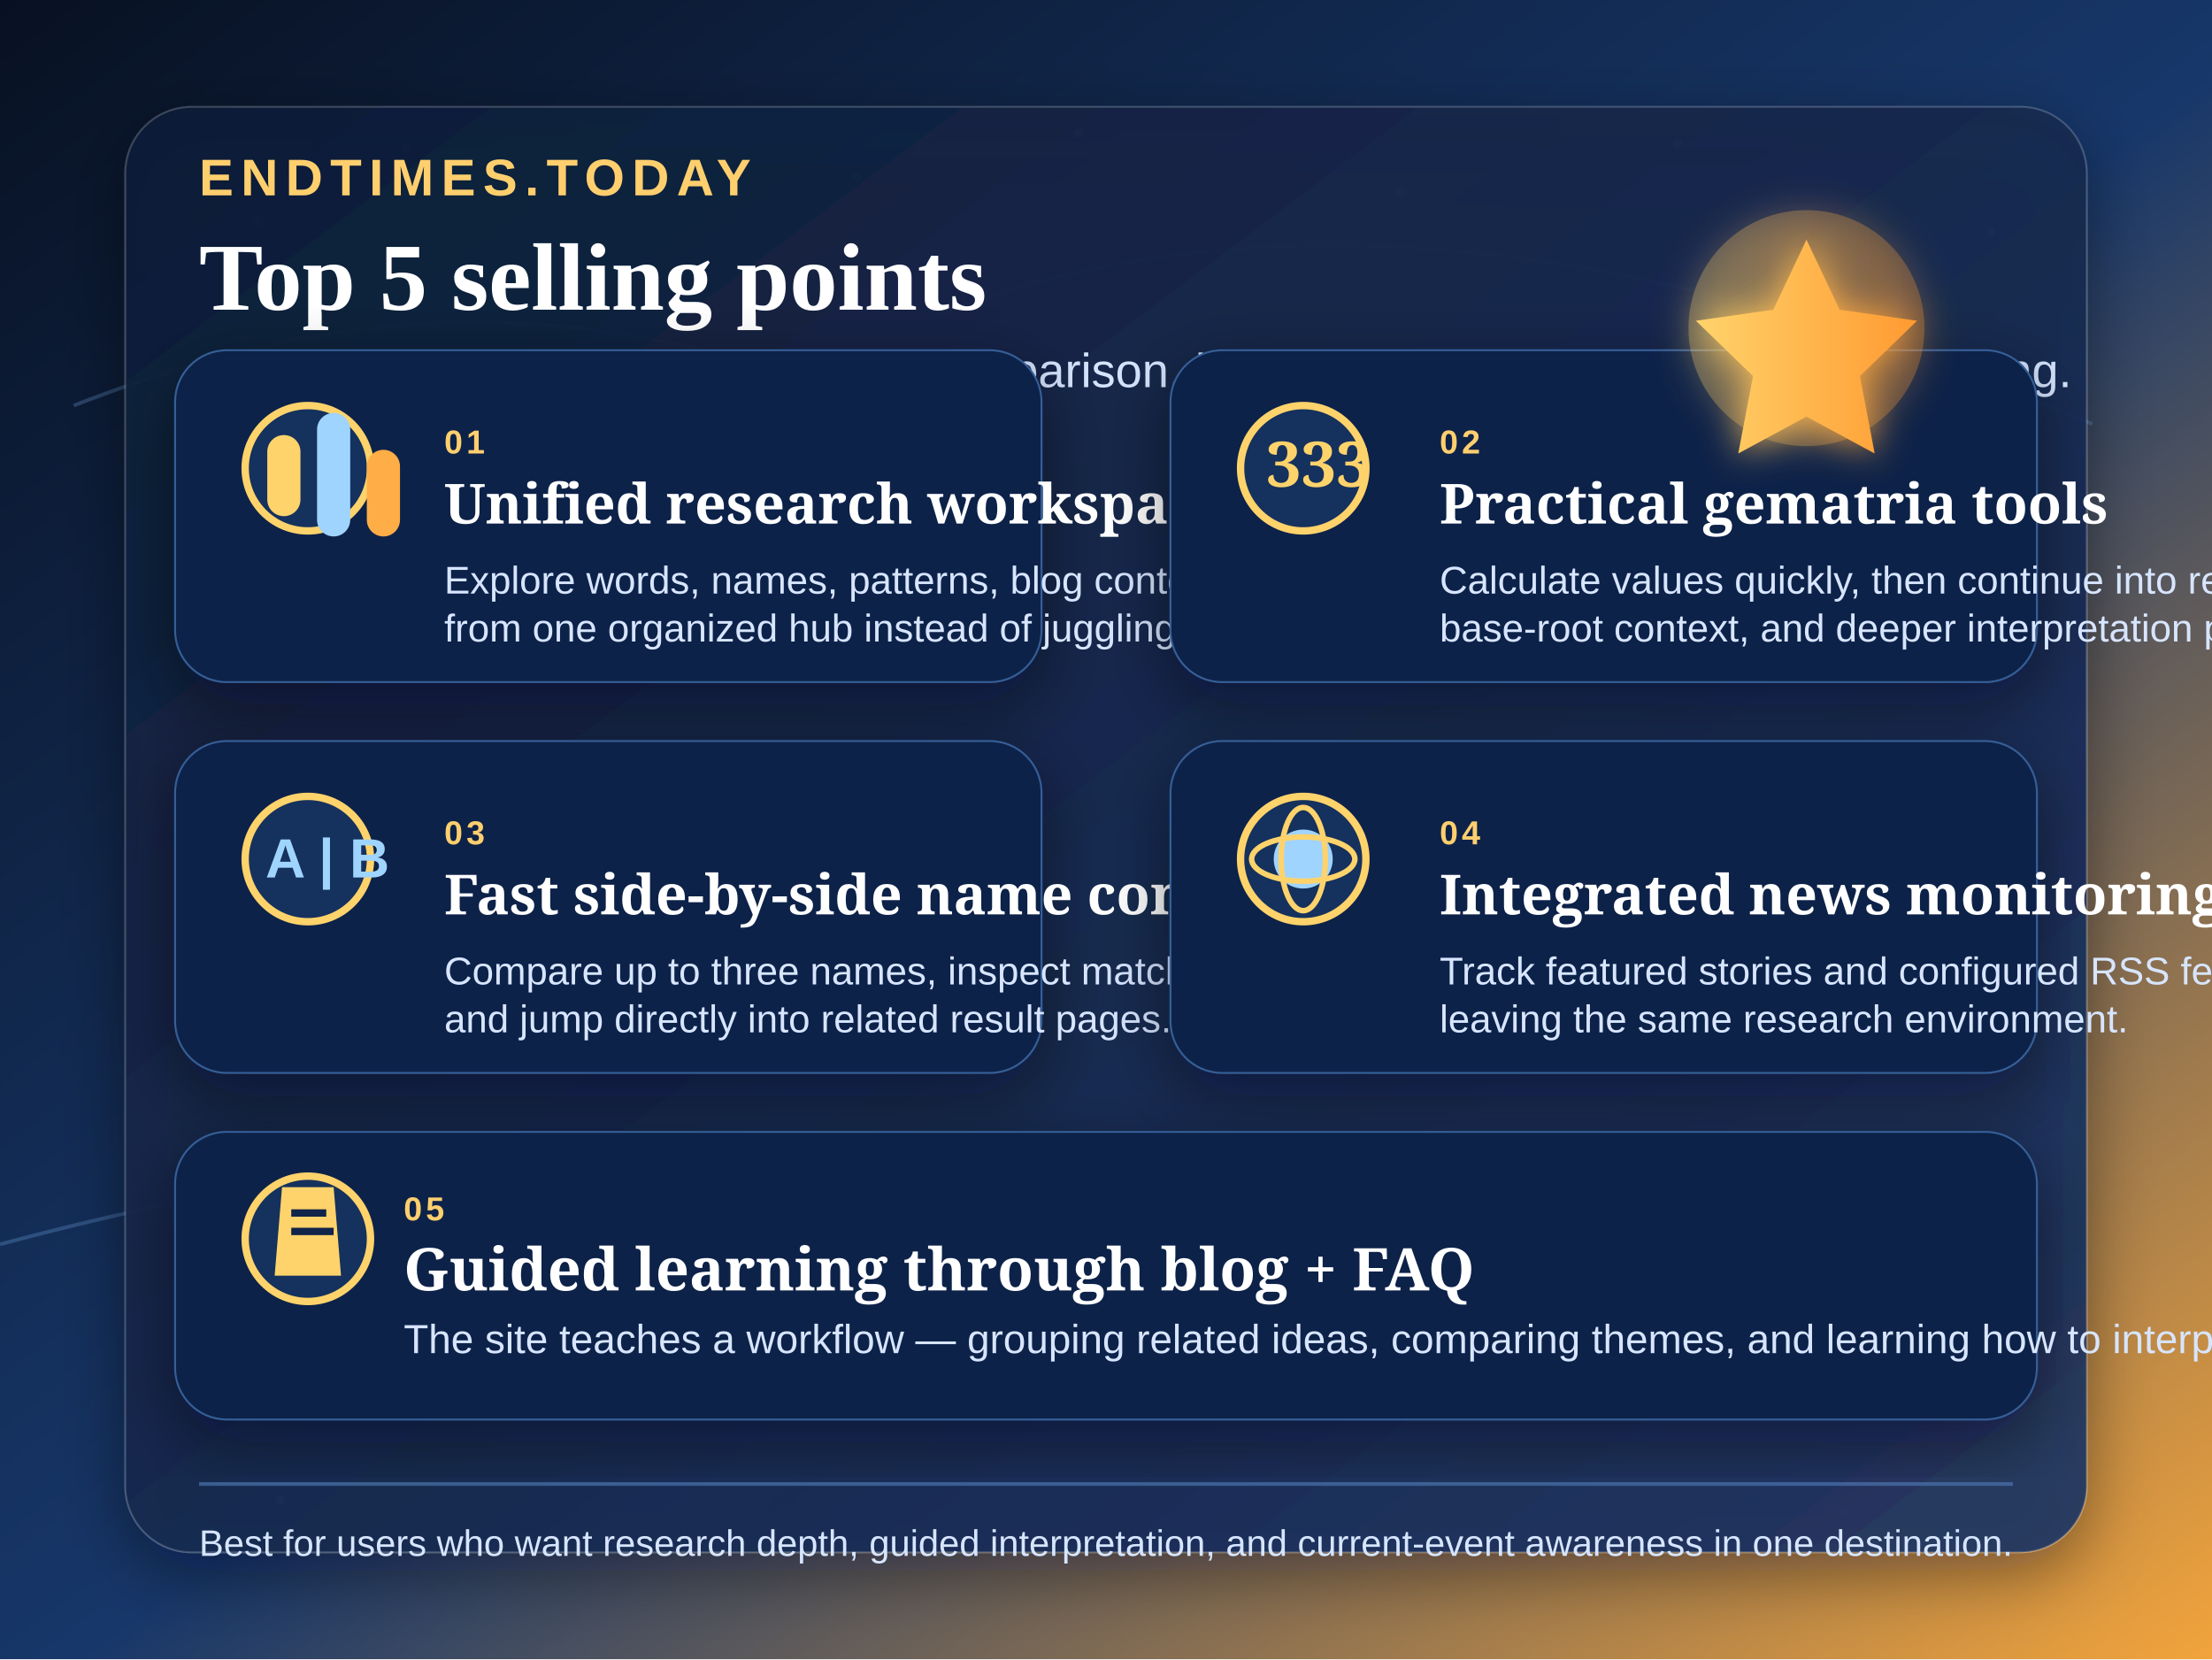
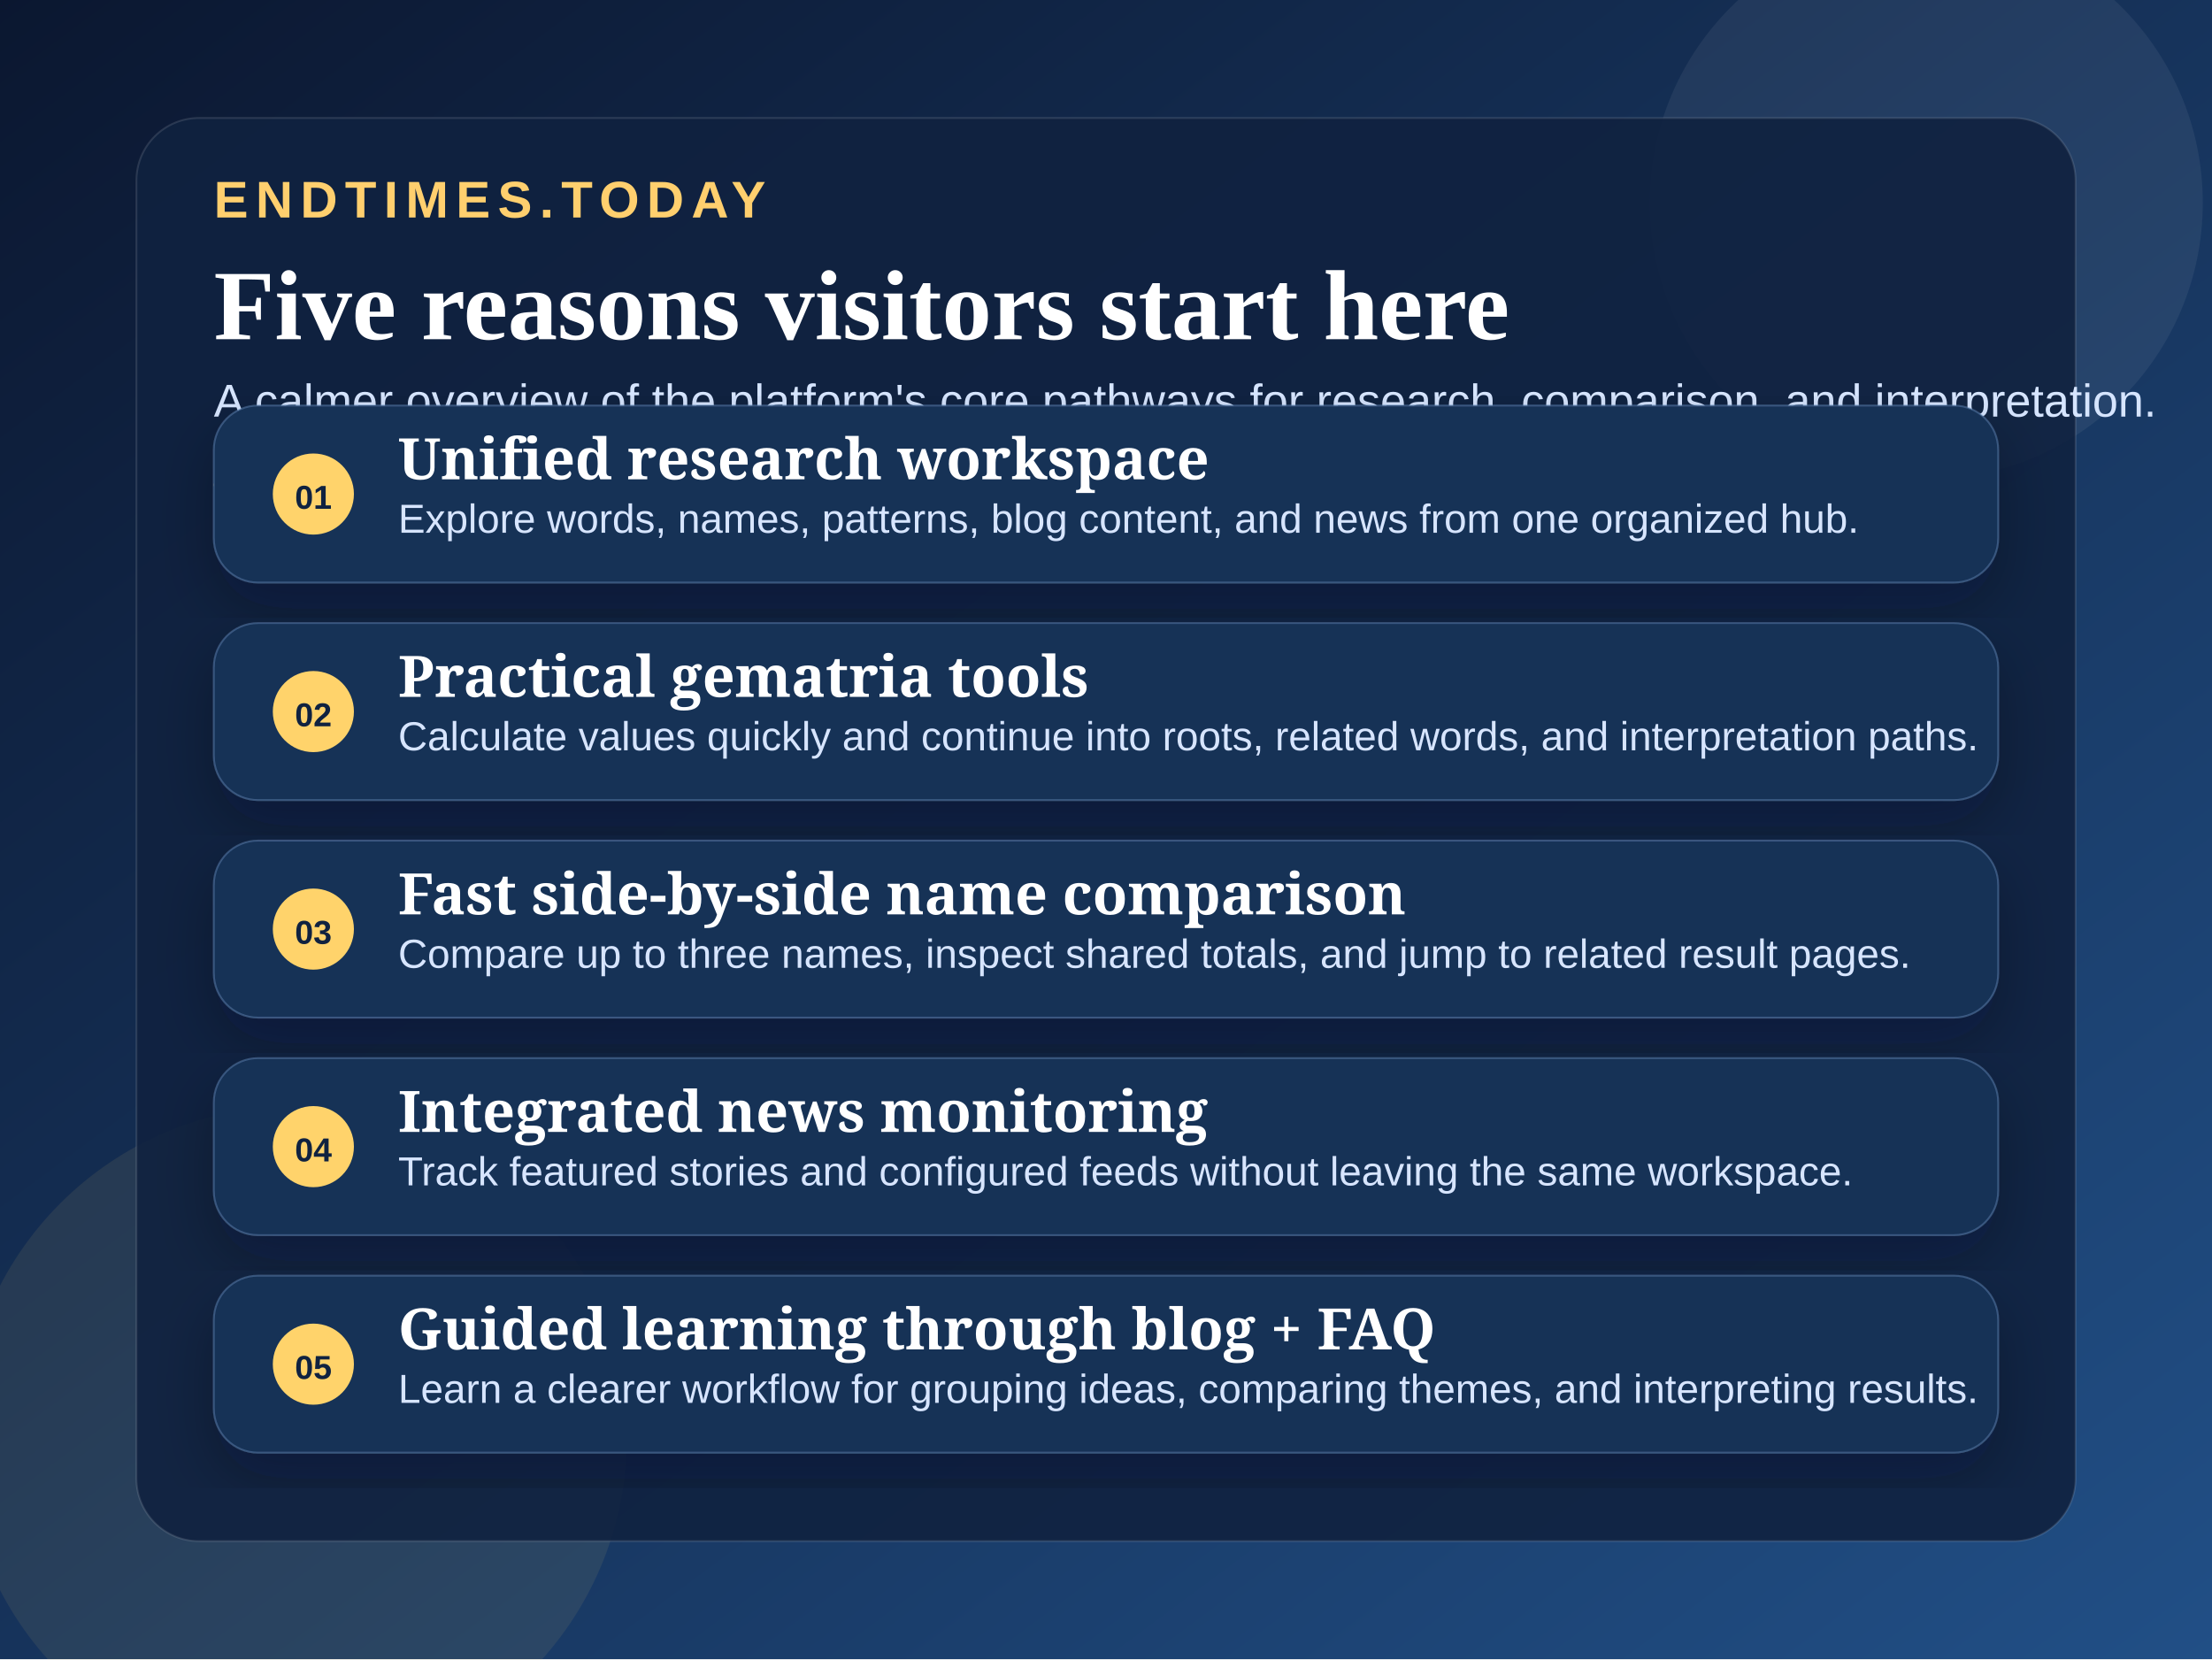
<svg xmlns="http://www.w3.org/2000/svg" width="1200" height="900" viewBox="0 0 1200 900" role="img" aria-labelledby="title desc">
  <defs>
    <linearGradient id="bg" x1="0" y1="0" x2="1" y2="1">
-       <stop offset="0%" stop-color="#081122" />
-       <stop offset="52%" stop-color="#17376a" />
-       <stop offset="100%" stop-color="#f3a43b" />
+       <stop offset="0%" stop-color="#0b1730" />
+       <stop offset="100%" stop-color="#214f86" />
    </linearGradient>
-     <linearGradient id="panel" x1="0" y1="0" x2="1" y2="1">
-       <stop offset="0%" stop-color="#0f1d39" stop-opacity="0.95" />
-       <stop offset="100%" stop-color="#1b3564" stop-opacity="0.9" />
-     </linearGradient>
-     <linearGradient id="gold" x1="0" y1="0" x2="1" y2="0">
+     <linearGradient id="accent" x1="0" y1="0" x2="1" y2="0">
      <stop offset="0%" stop-color="#ffd36b" />
      <stop offset="100%" stop-color="#ff9a31" />
    </linearGradient>
    <filter id="shadow" x="-20%" y="-20%" width="140%" height="140%">
-       <feDropShadow dx="0" dy="12" stdDeviation="18" flood-color="#07101f" flood-opacity="0.45" />
-     </filter>
-     <filter id="glow" x="-50%" y="-50%" width="200%" height="200%">
-       <feGaussianBlur stdDeviation="10" result="blur" />
-       <feMerge>
-         <feMergeNode in="blur" />
-         <feMergeNode in="SourceGraphic" />
-       </feMerge>
+       <feDropShadow dx="0" dy="14" stdDeviation="16" flood-color="#07101f" flood-opacity="0.28" />
    </filter>
  </defs>
  <rect width="1200" height="900" fill="url(#bg)" />
-   <g opacity="0.28">
-     <circle cx="140" cy="120" r="3" fill="#fff4c8" />
-     <circle cx="220" cy="80" r="2.5" fill="#9fd4ff" />
-     <circle cx="320" cy="145" r="2.5" fill="#fff4c8" />
-     <circle cx="465" cy="96" r="2.5" fill="#9fd4ff" />
-     <circle cx="585" cy="72" r="2.5" fill="#ffd470" />
-     <circle cx="760" cy="104" r="3" fill="#fff4c8" />
-     <circle cx="910" cy="78" r="2.5" fill="#9fd4ff" />
-     <circle cx="1080" cy="126" r="2.5" fill="#ffd470" />
-     <circle cx="152" cy="814" r="2.5" fill="#ffd470" />
-     <circle cx="1000" cy="820" r="2.5" fill="#fff4c8" />
-     <circle cx="1115" cy="755" r="2.5" fill="#9fd4ff" />
+   <circle cx="1045" cy="110" r="150" fill="#ffffff" opacity="0.06" />
+   <circle cx="160" cy="780" r="180" fill="#ffd36b" opacity="0.08" />
+   <rect x="74" y="64" width="1052" height="772" rx="34" fill="#102240" fill-opacity="0.9" stroke="#ffffff" stroke-opacity="0.12" />
+   <g transform="translate(116 118)">
+     <text x="0" y="0" fill="#ffcf6e" font-size="28" font-family="Arial, Helvetica, sans-serif" font-weight="700" letter-spacing="4">ENDTIMES.TODAY</text>
+     <text x="0" y="66" fill="#ffffff" font-size="54" font-family="Georgia, 'Times New Roman', serif" font-weight="700">Five reasons visitors start here</text>
+     <text x="0" y="108" fill="#d6e5ff" font-size="25" font-family="Arial, Helvetica, sans-serif">A calmer overview of the platform's core pathways for research, comparison, and interpretation.</text>
+     <rect x="0" y="142" width="220" height="6" rx="3" fill="url(#accent)" />
  </g>
-   <g opacity="0.24" stroke="#84bfff" stroke-width="2" fill="none">
-     <path d="M40 220 C220 150, 350 165, 530 240" />
-     <path d="M510 170 C670 110, 870 118, 1135 230" />
-     <path d="M0 675 C260 605, 500 605, 760 695" />
+   <g transform="translate(116 220)">
+     <rect x="0" y="0" width="968" height="96" rx="24" fill="#163156" stroke="#5f82b1" stroke-opacity="0.5" filter="url(#shadow)" />
+     <circle cx="54" cy="48" r="22" fill="#ffd36b" />
+     <text x="54" y="56" text-anchor="middle" fill="#102240" font-size="18" font-family="Arial, Helvetica, sans-serif" font-weight="700">01</text>
+     <text x="100" y="40" fill="#ffffff" font-size="31" font-family="Georgia, serif" font-weight="700">Unified research workspace</text>
+     <text x="100" y="69" fill="#d7e5ff" font-size="22" font-family="Arial, Helvetica, sans-serif">Explore words, names, patterns, blog content, and news from one organized hub.</text>
  </g>
-   <rect x="68" y="58" width="1064" height="784" rx="36" fill="url(#panel)" stroke="#ffffff" stroke-opacity="0.18" filter="url(#shadow)" />
-   <g transform="translate(108 106)">
-     <text x="0" y="0" fill="#ffcf6e" font-size="28" font-family="Arial, Helvetica, sans-serif" font-weight="700" letter-spacing="4">ENDTIMES.TODAY</text>
-     <text x="0" y="62" fill="#ffffff" font-size="52" font-family="Georgia, 'Times New Roman', serif" font-weight="700">Top 5 selling points</text>
-     <text x="0" y="104" fill="#d6e5ff" font-size="26" font-family="Arial, Helvetica, sans-serif">A unified workspace for research, comparison, interpretation, and current-event tracking.</text>
+   <g transform="translate(116 338)">
+     <rect x="0" y="0" width="968" height="96" rx="24" fill="#163156" stroke="#5f82b1" stroke-opacity="0.5" filter="url(#shadow)" />
+     <circle cx="54" cy="48" r="22" fill="#ffd36b" />
+     <text x="54" y="56" text-anchor="middle" fill="#102240" font-size="18" font-family="Arial, Helvetica, sans-serif" font-weight="700">02</text>
+     <text x="100" y="40" fill="#ffffff" font-size="31" font-family="Georgia, serif" font-weight="700">Practical gematria tools</text>
+     <text x="100" y="69" fill="#d7e5ff" font-size="22" font-family="Arial, Helvetica, sans-serif">Calculate values quickly and continue into roots, related words, and interpretation paths.</text>
  </g>
-   <g transform="translate(95 190)">
-     <rect x="0" y="0" width="470" height="180" rx="28" fill="#112449" stroke="#355f98" filter="url(#shadow)" />
-     <circle cx="72" cy="64" r="34" fill="#15315d" stroke="#ffd36b" stroke-width="4" />
-     <rect x="50" y="46" width="18" height="44" rx="9" fill="#ffd36b" />
-     <rect x="77" y="34" width="18" height="67" rx="9" fill="#9fd4ff" />
-     <rect x="104" y="54" width="18" height="47" rx="9" fill="#ffad46" />
-     <text x="146" y="56" fill="#ffcf6e" font-size="18" font-family="Arial, Helvetica, sans-serif" font-weight="700" letter-spacing="2">01</text>
-     <text x="146" y="94" fill="#ffffff" font-size="30" font-family="Georgia, serif" font-weight="700">Unified research workspace</text>
-     <text x="146" y="132" fill="#d7e5ff" font-size="21" font-family="Arial, Helvetica, sans-serif">Explore words, names, patterns, blog content, and news</text>
-     <text x="146" y="158" fill="#d7e5ff" font-size="21" font-family="Arial, Helvetica, sans-serif">from one organized hub instead of juggling separate tools.</text>
+   <g transform="translate(116 456)">
+     <rect x="0" y="0" width="968" height="96" rx="24" fill="#163156" stroke="#5f82b1" stroke-opacity="0.5" filter="url(#shadow)" />
+     <circle cx="54" cy="48" r="22" fill="#ffd36b" />
+     <text x="54" y="56" text-anchor="middle" fill="#102240" font-size="18" font-family="Arial, Helvetica, sans-serif" font-weight="700">03</text>
+     <text x="100" y="40" fill="#ffffff" font-size="31" font-family="Georgia, serif" font-weight="700">Fast side-by-side name comparison</text>
+     <text x="100" y="69" fill="#d7e5ff" font-size="22" font-family="Arial, Helvetica, sans-serif">Compare up to three names, inspect shared totals, and jump to related result pages.</text>
  </g>
-   <g transform="translate(635 190)">
-     <rect x="0" y="0" width="470" height="180" rx="28" fill="#112449" stroke="#355f98" filter="url(#shadow)" />
-     <circle cx="72" cy="64" r="34" fill="#15315d" stroke="#ffd36b" stroke-width="4" />
-     <text x="52" y="74" fill="#ffd36b" font-size="34" font-family="Georgia, serif" font-weight="700">333</text>
-     <text x="146" y="56" fill="#ffcf6e" font-size="18" font-family="Arial, Helvetica, sans-serif" font-weight="700" letter-spacing="2">02</text>
-     <text x="146" y="94" fill="#ffffff" font-size="30" font-family="Georgia, serif" font-weight="700">Practical gematria tools</text>
-     <text x="146" y="132" fill="#d7e5ff" font-size="21" font-family="Arial, Helvetica, sans-serif">Calculate values quickly, then continue into related words,</text>
-     <text x="146" y="158" fill="#d7e5ff" font-size="21" font-family="Arial, Helvetica, sans-serif">base-root context, and deeper interpretation paths.</text>
+   <g transform="translate(116 574)">
+     <rect x="0" y="0" width="968" height="96" rx="24" fill="#163156" stroke="#5f82b1" stroke-opacity="0.5" filter="url(#shadow)" />
+     <circle cx="54" cy="48" r="22" fill="#ffd36b" />
+     <text x="54" y="56" text-anchor="middle" fill="#102240" font-size="18" font-family="Arial, Helvetica, sans-serif" font-weight="700">04</text>
+     <text x="100" y="40" fill="#ffffff" font-size="31" font-family="Georgia, serif" font-weight="700">Integrated news monitoring</text>
+     <text x="100" y="69" fill="#d7e5ff" font-size="22" font-family="Arial, Helvetica, sans-serif">Track featured stories and configured feeds without leaving the same workspace.</text>
  </g>
-   <g transform="translate(95 402)">
-     <rect x="0" y="0" width="470" height="180" rx="28" fill="#112449" stroke="#355f98" filter="url(#shadow)" />
-     <circle cx="72" cy="64" r="34" fill="#15315d" stroke="#ffd36b" stroke-width="4" />
-     <text x="49" y="74" fill="#9fd4ff" font-size="30" font-family="Arial, Helvetica, sans-serif" font-weight="700">A | B</text>
-     <text x="146" y="56" fill="#ffcf6e" font-size="18" font-family="Arial, Helvetica, sans-serif" font-weight="700" letter-spacing="2">03</text>
-     <text x="146" y="94" fill="#ffffff" font-size="30" font-family="Georgia, serif" font-weight="700">Fast side-by-side name comparison</text>
-     <text x="146" y="132" fill="#d7e5ff" font-size="21" font-family="Arial, Helvetica, sans-serif">Compare up to three names, inspect matching totals,</text>
-     <text x="146" y="158" fill="#d7e5ff" font-size="21" font-family="Arial, Helvetica, sans-serif">and jump directly into related result pages.</text>
-   </g>
-   <g transform="translate(635 402)">
-     <rect x="0" y="0" width="470" height="180" rx="28" fill="#112449" stroke="#355f98" filter="url(#shadow)" />
-     <circle cx="72" cy="64" r="34" fill="#15315d" stroke="#ffd36b" stroke-width="4" />
-     <circle cx="72" cy="64" r="16" fill="#9fd4ff" />
-     <ellipse cx="72" cy="64" rx="28" ry="12" fill="none" stroke="#ffd36b" stroke-width="3" />
-     <ellipse cx="72" cy="64" rx="12" ry="28" fill="none" stroke="#ffd36b" stroke-width="3" />
-     <text x="146" y="56" fill="#ffcf6e" font-size="18" font-family="Arial, Helvetica, sans-serif" font-weight="700" letter-spacing="2">04</text>
-     <text x="146" y="94" fill="#ffffff" font-size="30" font-family="Georgia, serif" font-weight="700">Integrated news monitoring</text>
-     <text x="146" y="132" fill="#d7e5ff" font-size="21" font-family="Arial, Helvetica, sans-serif">Track featured stories and configured RSS feeds without</text>
-     <text x="146" y="158" fill="#d7e5ff" font-size="21" font-family="Arial, Helvetica, sans-serif">leaving the same research environment.</text>
-   </g>
-   <g transform="translate(95 614)">
-     <rect x="0" y="0" width="1010" height="156" rx="28" fill="#112449" stroke="#355f98" filter="url(#shadow)" />
-     <circle cx="72" cy="58" r="34" fill="#15315d" stroke="#ffd36b" stroke-width="4" />
-     <path d="M54 78h36l-4-48H58z" fill="#ffd36b" />
-     <line x1="63" y1="44" x2="82" y2="44" stroke="#112449" stroke-width="4" />
-     <line x1="63" y1="54" x2="86" y2="54" stroke="#112449" stroke-width="4" />
-     <text x="124" y="48" fill="#ffcf6e" font-size="18" font-family="Arial, Helvetica, sans-serif" font-weight="700" letter-spacing="2">05</text>
-     <text x="124" y="86" fill="#ffffff" font-size="32" font-family="Georgia, serif" font-weight="700">Guided learning through blog + FAQ</text>
-     <text x="124" y="120" fill="#d7e5ff" font-size="22" font-family="Arial, Helvetica, sans-serif">The site teaches a workflow — grouping related ideas, comparing themes, and learning how to interpret results with more context.</text>
-   </g>
-   <g transform="translate(740 92)" filter="url(#glow)">
-     <circle cx="240" cy="86" r="64" fill="url(#gold)" opacity="0.28" />
-     <path d="M240 38l18 38 42 6-31 30 8 42-37-20-37 20 8-42-31-30 42-6z" fill="url(#gold)" />
-   </g>
-   <g transform="translate(108 804)">
-     <rect x="0" y="0" width="984" height="2" fill="#4f78b3" opacity="0.65" />
-     <text x="0" y="40" fill="#d6e5ff" font-size="20" font-family="Arial, Helvetica, sans-serif">Best for users who want research depth, guided interpretation, and current-event awareness in one destination.</text>
+   <g transform="translate(116 692)">
+     <rect x="0" y="0" width="968" height="96" rx="24" fill="#163156" stroke="#5f82b1" stroke-opacity="0.5" filter="url(#shadow)" />
+     <circle cx="54" cy="48" r="22" fill="#ffd36b" />
+     <text x="54" y="56" text-anchor="middle" fill="#102240" font-size="18" font-family="Arial, Helvetica, sans-serif" font-weight="700">05</text>
+     <text x="100" y="40" fill="#ffffff" font-size="31" font-family="Georgia, serif" font-weight="700">Guided learning through blog + FAQ</text>
+     <text x="100" y="69" fill="#d7e5ff" font-size="22" font-family="Arial, Helvetica, sans-serif">Learn a clearer workflow for grouping ideas, comparing themes, and interpreting results.</text>
  </g>
</svg>
